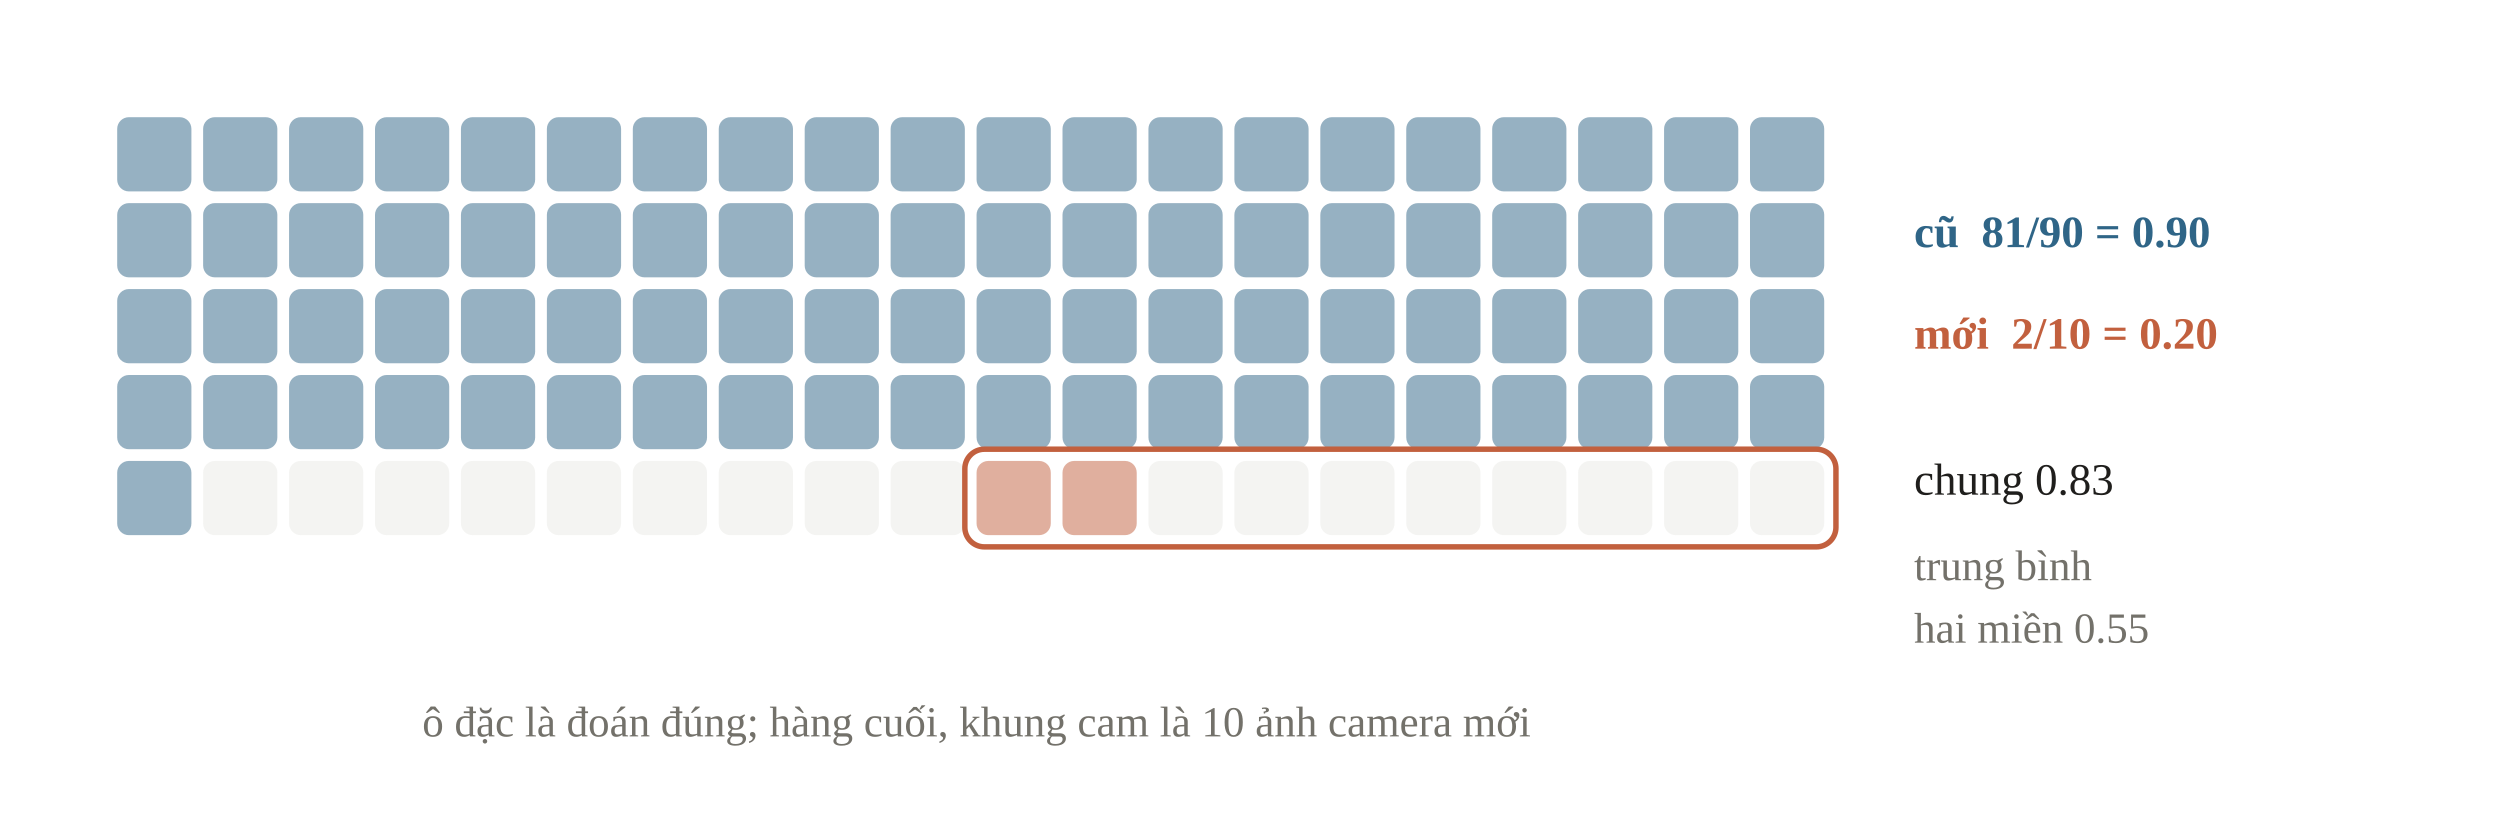
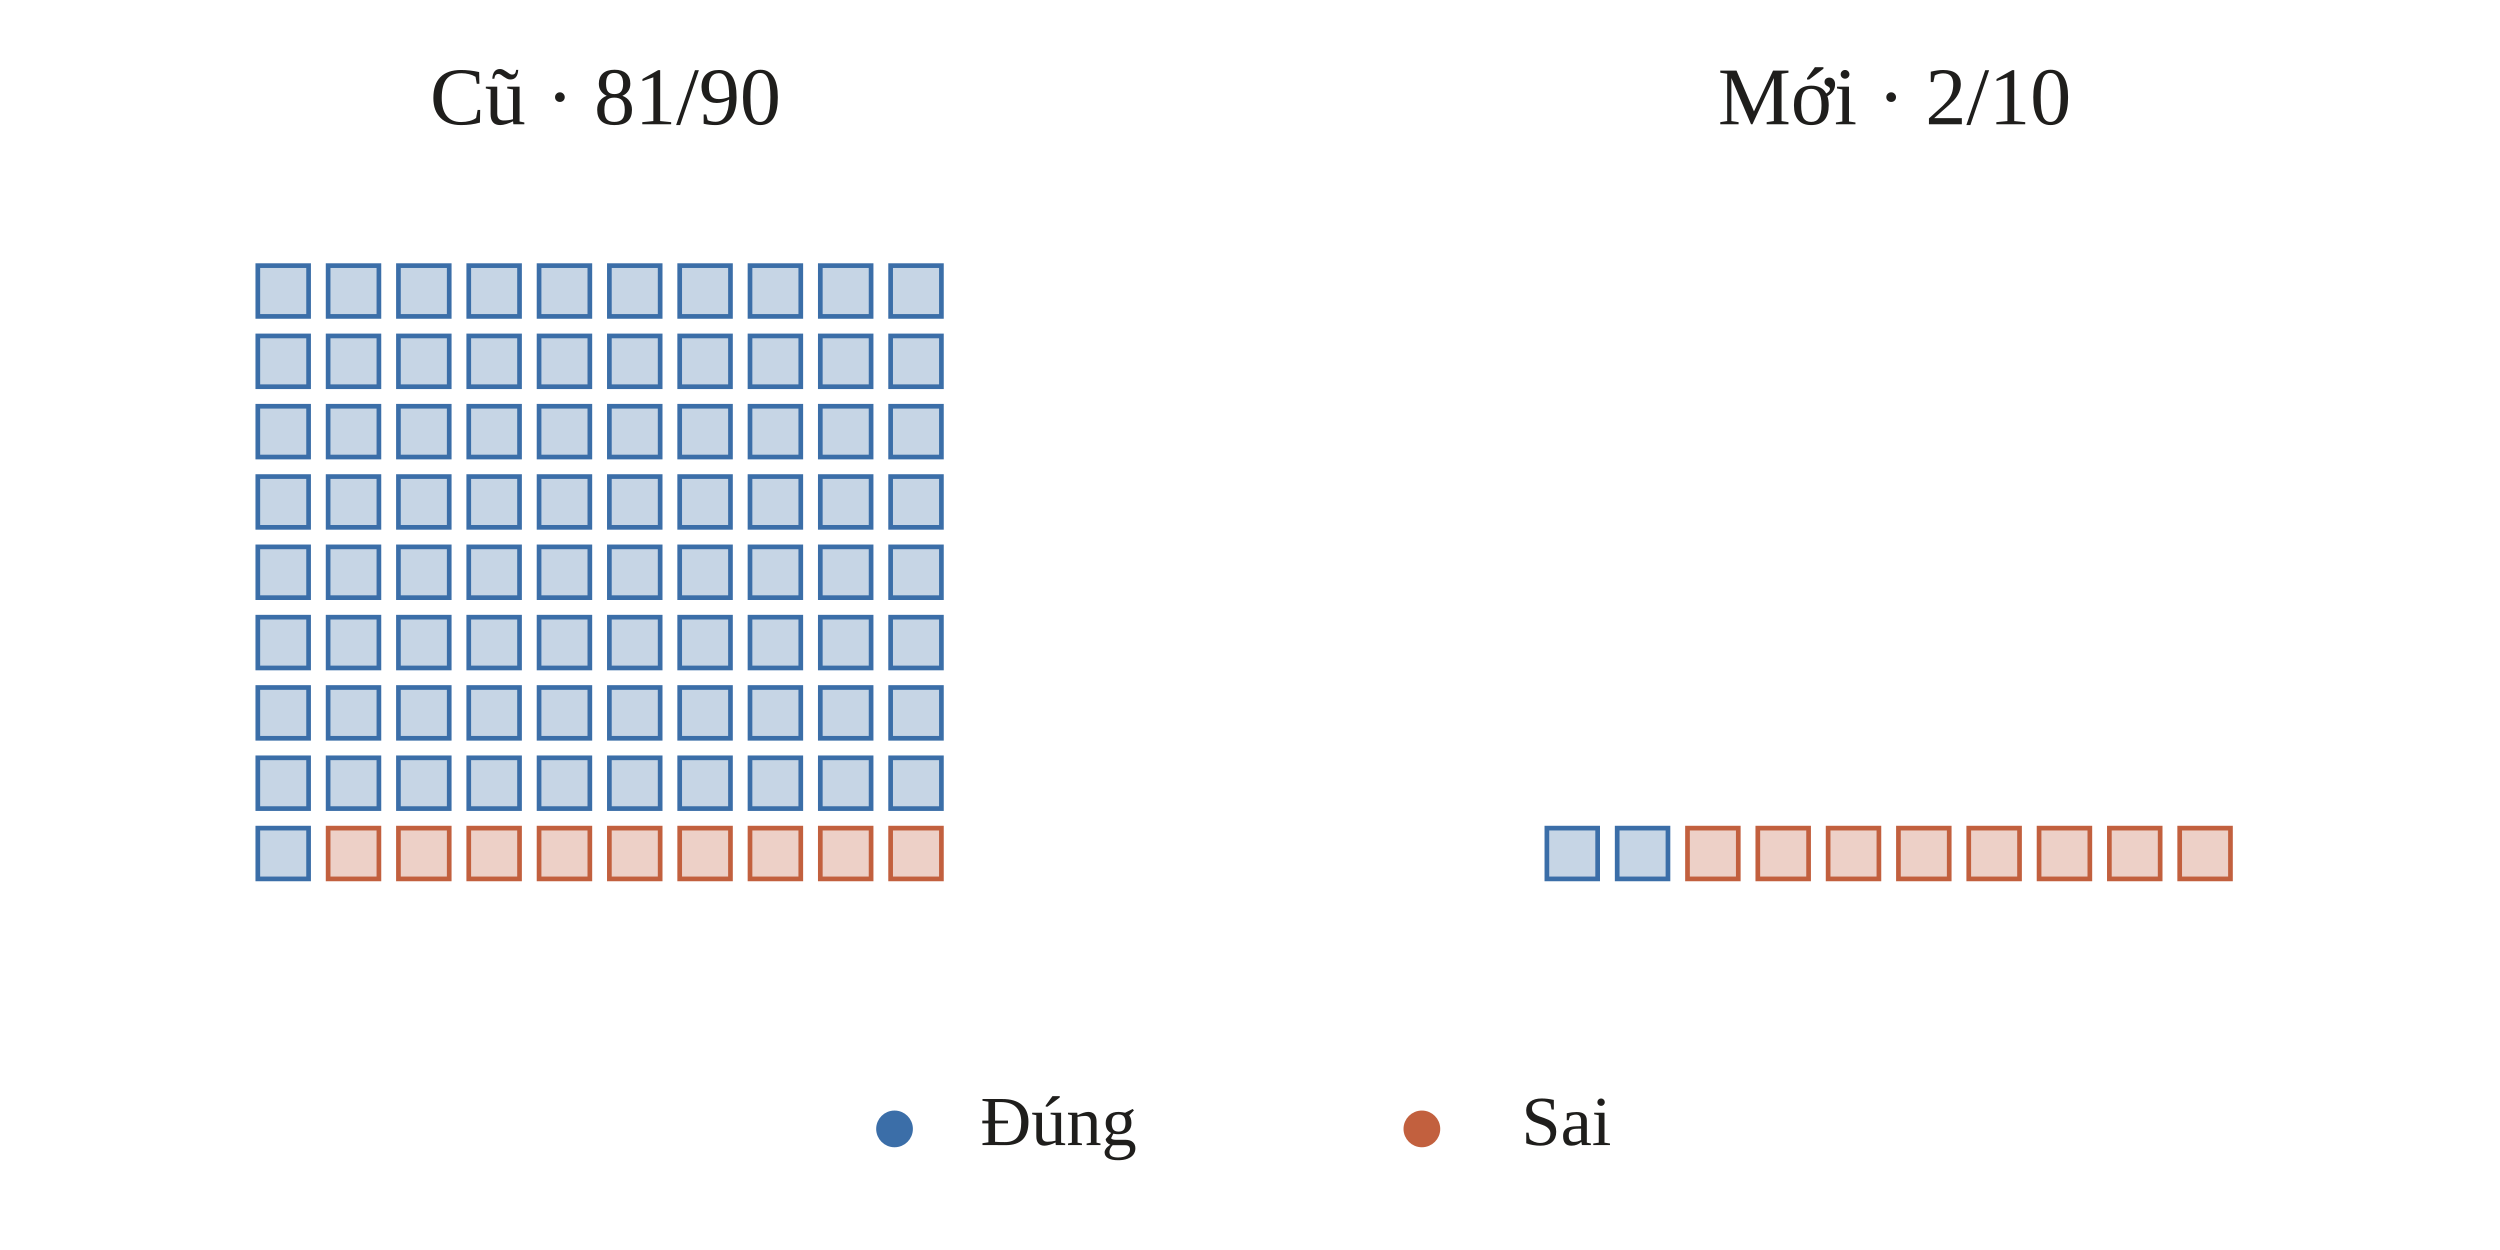
- <svg xmlns="http://www.w3.org/2000/svg" viewBox="0 0 640 210" width="640" style="font-family:var(--serif, Lora, Georgia, serif);color:var(--text, #1f1e1c)">
-   <rect x="30" y="30" width="19" height="19" rx="3" fill="var(--t-n, #2f6587)" fill-opacity="0.5" stroke="none" stroke-width="0" />
-   <rect x="52" y="30" width="19" height="19" rx="3" fill="var(--t-n, #2f6587)" fill-opacity="0.5" stroke="none" stroke-width="0" />
-   <rect x="74" y="30" width="19" height="19" rx="3" fill="var(--t-n, #2f6587)" fill-opacity="0.5" stroke="none" stroke-width="0" />
-   <rect x="96" y="30" width="19" height="19" rx="3" fill="var(--t-n, #2f6587)" fill-opacity="0.5" stroke="none" stroke-width="0" />
-   <rect x="118" y="30" width="19" height="19" rx="3" fill="var(--t-n, #2f6587)" fill-opacity="0.5" stroke="none" stroke-width="0" />
-   <rect x="140" y="30" width="19" height="19" rx="3" fill="var(--t-n, #2f6587)" fill-opacity="0.5" stroke="none" stroke-width="0" />
-   <rect x="162" y="30" width="19" height="19" rx="3" fill="var(--t-n, #2f6587)" fill-opacity="0.5" stroke="none" stroke-width="0" />
-   <rect x="184" y="30" width="19" height="19" rx="3" fill="var(--t-n, #2f6587)" fill-opacity="0.5" stroke="none" stroke-width="0" />
-   <rect x="206" y="30" width="19" height="19" rx="3" fill="var(--t-n, #2f6587)" fill-opacity="0.5" stroke="none" stroke-width="0" />
-   <rect x="228" y="30" width="19" height="19" rx="3" fill="var(--t-n, #2f6587)" fill-opacity="0.5" stroke="none" stroke-width="0" />
-   <rect x="250" y="30" width="19" height="19" rx="3" fill="var(--t-n, #2f6587)" fill-opacity="0.5" stroke="none" stroke-width="0" />
-   <rect x="272" y="30" width="19" height="19" rx="3" fill="var(--t-n, #2f6587)" fill-opacity="0.5" stroke="none" stroke-width="0" />
-   <rect x="294" y="30" width="19" height="19" rx="3" fill="var(--t-n, #2f6587)" fill-opacity="0.5" stroke="none" stroke-width="0" />
-   <rect x="316" y="30" width="19" height="19" rx="3" fill="var(--t-n, #2f6587)" fill-opacity="0.5" stroke="none" stroke-width="0" />
-   <rect x="338" y="30" width="19" height="19" rx="3" fill="var(--t-n, #2f6587)" fill-opacity="0.5" stroke="none" stroke-width="0" />
-   <rect x="360" y="30" width="19" height="19" rx="3" fill="var(--t-n, #2f6587)" fill-opacity="0.5" stroke="none" stroke-width="0" />
-   <rect x="382" y="30" width="19" height="19" rx="3" fill="var(--t-n, #2f6587)" fill-opacity="0.5" stroke="none" stroke-width="0" />
-   <rect x="404" y="30" width="19" height="19" rx="3" fill="var(--t-n, #2f6587)" fill-opacity="0.5" stroke="none" stroke-width="0" />
-   <rect x="426" y="30" width="19" height="19" rx="3" fill="var(--t-n, #2f6587)" fill-opacity="0.5" stroke="none" stroke-width="0" />
-   <rect x="448" y="30" width="19" height="19" rx="3" fill="var(--t-n, #2f6587)" fill-opacity="0.5" stroke="none" stroke-width="0" />
-   <rect x="30" y="52" width="19" height="19" rx="3" fill="var(--t-n, #2f6587)" fill-opacity="0.5" stroke="none" stroke-width="0" />
-   <rect x="52" y="52" width="19" height="19" rx="3" fill="var(--t-n, #2f6587)" fill-opacity="0.5" stroke="none" stroke-width="0" />
-   <rect x="74" y="52" width="19" height="19" rx="3" fill="var(--t-n, #2f6587)" fill-opacity="0.5" stroke="none" stroke-width="0" />
-   <rect x="96" y="52" width="19" height="19" rx="3" fill="var(--t-n, #2f6587)" fill-opacity="0.5" stroke="none" stroke-width="0" />
-   <rect x="118" y="52" width="19" height="19" rx="3" fill="var(--t-n, #2f6587)" fill-opacity="0.5" stroke="none" stroke-width="0" />
-   <rect x="140" y="52" width="19" height="19" rx="3" fill="var(--t-n, #2f6587)" fill-opacity="0.5" stroke="none" stroke-width="0" />
-   <rect x="162" y="52" width="19" height="19" rx="3" fill="var(--t-n, #2f6587)" fill-opacity="0.5" stroke="none" stroke-width="0" />
-   <rect x="184" y="52" width="19" height="19" rx="3" fill="var(--t-n, #2f6587)" fill-opacity="0.5" stroke="none" stroke-width="0" />
-   <rect x="206" y="52" width="19" height="19" rx="3" fill="var(--t-n, #2f6587)" fill-opacity="0.5" stroke="none" stroke-width="0" />
-   <rect x="228" y="52" width="19" height="19" rx="3" fill="var(--t-n, #2f6587)" fill-opacity="0.5" stroke="none" stroke-width="0" />
-   <rect x="250" y="52" width="19" height="19" rx="3" fill="var(--t-n, #2f6587)" fill-opacity="0.5" stroke="none" stroke-width="0" />
-   <rect x="272" y="52" width="19" height="19" rx="3" fill="var(--t-n, #2f6587)" fill-opacity="0.5" stroke="none" stroke-width="0" />
-   <rect x="294" y="52" width="19" height="19" rx="3" fill="var(--t-n, #2f6587)" fill-opacity="0.5" stroke="none" stroke-width="0" />
-   <rect x="316" y="52" width="19" height="19" rx="3" fill="var(--t-n, #2f6587)" fill-opacity="0.5" stroke="none" stroke-width="0" />
-   <rect x="338" y="52" width="19" height="19" rx="3" fill="var(--t-n, #2f6587)" fill-opacity="0.5" stroke="none" stroke-width="0" />
-   <rect x="360" y="52" width="19" height="19" rx="3" fill="var(--t-n, #2f6587)" fill-opacity="0.5" stroke="none" stroke-width="0" />
-   <rect x="382" y="52" width="19" height="19" rx="3" fill="var(--t-n, #2f6587)" fill-opacity="0.5" stroke="none" stroke-width="0" />
-   <rect x="404" y="52" width="19" height="19" rx="3" fill="var(--t-n, #2f6587)" fill-opacity="0.5" stroke="none" stroke-width="0" />
-   <rect x="426" y="52" width="19" height="19" rx="3" fill="var(--t-n, #2f6587)" fill-opacity="0.5" stroke="none" stroke-width="0" />
-   <rect x="448" y="52" width="19" height="19" rx="3" fill="var(--t-n, #2f6587)" fill-opacity="0.5" stroke="none" stroke-width="0" />
-   <rect x="30" y="74" width="19" height="19" rx="3" fill="var(--t-n, #2f6587)" fill-opacity="0.5" stroke="none" stroke-width="0" />
-   <rect x="52" y="74" width="19" height="19" rx="3" fill="var(--t-n, #2f6587)" fill-opacity="0.5" stroke="none" stroke-width="0" />
-   <rect x="74" y="74" width="19" height="19" rx="3" fill="var(--t-n, #2f6587)" fill-opacity="0.5" stroke="none" stroke-width="0" />
-   <rect x="96" y="74" width="19" height="19" rx="3" fill="var(--t-n, #2f6587)" fill-opacity="0.5" stroke="none" stroke-width="0" />
-   <rect x="118" y="74" width="19" height="19" rx="3" fill="var(--t-n, #2f6587)" fill-opacity="0.5" stroke="none" stroke-width="0" />
-   <rect x="140" y="74" width="19" height="19" rx="3" fill="var(--t-n, #2f6587)" fill-opacity="0.5" stroke="none" stroke-width="0" />
-   <rect x="162" y="74" width="19" height="19" rx="3" fill="var(--t-n, #2f6587)" fill-opacity="0.5" stroke="none" stroke-width="0" />
-   <rect x="184" y="74" width="19" height="19" rx="3" fill="var(--t-n, #2f6587)" fill-opacity="0.5" stroke="none" stroke-width="0" />
-   <rect x="206" y="74" width="19" height="19" rx="3" fill="var(--t-n, #2f6587)" fill-opacity="0.5" stroke="none" stroke-width="0" />
-   <rect x="228" y="74" width="19" height="19" rx="3" fill="var(--t-n, #2f6587)" fill-opacity="0.5" stroke="none" stroke-width="0" />
-   <rect x="250" y="74" width="19" height="19" rx="3" fill="var(--t-n, #2f6587)" fill-opacity="0.5" stroke="none" stroke-width="0" />
-   <rect x="272" y="74" width="19" height="19" rx="3" fill="var(--t-n, #2f6587)" fill-opacity="0.5" stroke="none" stroke-width="0" />
-   <rect x="294" y="74" width="19" height="19" rx="3" fill="var(--t-n, #2f6587)" fill-opacity="0.5" stroke="none" stroke-width="0" />
-   <rect x="316" y="74" width="19" height="19" rx="3" fill="var(--t-n, #2f6587)" fill-opacity="0.5" stroke="none" stroke-width="0" />
-   <rect x="338" y="74" width="19" height="19" rx="3" fill="var(--t-n, #2f6587)" fill-opacity="0.5" stroke="none" stroke-width="0" />
-   <rect x="360" y="74" width="19" height="19" rx="3" fill="var(--t-n, #2f6587)" fill-opacity="0.5" stroke="none" stroke-width="0" />
-   <rect x="382" y="74" width="19" height="19" rx="3" fill="var(--t-n, #2f6587)" fill-opacity="0.5" stroke="none" stroke-width="0" />
-   <rect x="404" y="74" width="19" height="19" rx="3" fill="var(--t-n, #2f6587)" fill-opacity="0.5" stroke="none" stroke-width="0" />
-   <rect x="426" y="74" width="19" height="19" rx="3" fill="var(--t-n, #2f6587)" fill-opacity="0.5" stroke="none" stroke-width="0" />
-   <rect x="448" y="74" width="19" height="19" rx="3" fill="var(--t-n, #2f6587)" fill-opacity="0.5" stroke="none" stroke-width="0" />
-   <rect x="30" y="96" width="19" height="19" rx="3" fill="var(--t-n, #2f6587)" fill-opacity="0.5" stroke="none" stroke-width="0" />
-   <rect x="52" y="96" width="19" height="19" rx="3" fill="var(--t-n, #2f6587)" fill-opacity="0.5" stroke="none" stroke-width="0" />
-   <rect x="74" y="96" width="19" height="19" rx="3" fill="var(--t-n, #2f6587)" fill-opacity="0.5" stroke="none" stroke-width="0" />
-   <rect x="96" y="96" width="19" height="19" rx="3" fill="var(--t-n, #2f6587)" fill-opacity="0.5" stroke="none" stroke-width="0" />
-   <rect x="118" y="96" width="19" height="19" rx="3" fill="var(--t-n, #2f6587)" fill-opacity="0.5" stroke="none" stroke-width="0" />
-   <rect x="140" y="96" width="19" height="19" rx="3" fill="var(--t-n, #2f6587)" fill-opacity="0.5" stroke="none" stroke-width="0" />
-   <rect x="162" y="96" width="19" height="19" rx="3" fill="var(--t-n, #2f6587)" fill-opacity="0.5" stroke="none" stroke-width="0" />
-   <rect x="184" y="96" width="19" height="19" rx="3" fill="var(--t-n, #2f6587)" fill-opacity="0.5" stroke="none" stroke-width="0" />
-   <rect x="206" y="96" width="19" height="19" rx="3" fill="var(--t-n, #2f6587)" fill-opacity="0.5" stroke="none" stroke-width="0" />
-   <rect x="228" y="96" width="19" height="19" rx="3" fill="var(--t-n, #2f6587)" fill-opacity="0.5" stroke="none" stroke-width="0" />
-   <rect x="250" y="96" width="19" height="19" rx="3" fill="var(--t-n, #2f6587)" fill-opacity="0.5" stroke="none" stroke-width="0" />
-   <rect x="272" y="96" width="19" height="19" rx="3" fill="var(--t-n, #2f6587)" fill-opacity="0.5" stroke="none" stroke-width="0" />
-   <rect x="294" y="96" width="19" height="19" rx="3" fill="var(--t-n, #2f6587)" fill-opacity="0.5" stroke="none" stroke-width="0" />
-   <rect x="316" y="96" width="19" height="19" rx="3" fill="var(--t-n, #2f6587)" fill-opacity="0.5" stroke="none" stroke-width="0" />
-   <rect x="338" y="96" width="19" height="19" rx="3" fill="var(--t-n, #2f6587)" fill-opacity="0.5" stroke="none" stroke-width="0" />
-   <rect x="360" y="96" width="19" height="19" rx="3" fill="var(--t-n, #2f6587)" fill-opacity="0.5" stroke="none" stroke-width="0" />
-   <rect x="382" y="96" width="19" height="19" rx="3" fill="var(--t-n, #2f6587)" fill-opacity="0.5" stroke="none" stroke-width="0" />
-   <rect x="404" y="96" width="19" height="19" rx="3" fill="var(--t-n, #2f6587)" fill-opacity="0.5" stroke="none" stroke-width="0" />
-   <rect x="426" y="96" width="19" height="19" rx="3" fill="var(--t-n, #2f6587)" fill-opacity="0.5" stroke="none" stroke-width="0" />
-   <rect x="448" y="96" width="19" height="19" rx="3" fill="var(--t-n, #2f6587)" fill-opacity="0.5" stroke="none" stroke-width="0" />
-   <rect x="30" y="118" width="19" height="19" rx="3" fill="var(--t-n, #2f6587)" fill-opacity="0.5" stroke="none" stroke-width="0" />
-   <rect x="52" y="118" width="19" height="19" rx="3" fill="var(--faint, #a19e94)" fill-opacity="0.12" stroke="none" stroke-width="1" />
-   <rect x="74" y="118" width="19" height="19" rx="3" fill="var(--faint, #a19e94)" fill-opacity="0.12" stroke="none" stroke-width="1" />
-   <rect x="96" y="118" width="19" height="19" rx="3" fill="var(--faint, #a19e94)" fill-opacity="0.12" stroke="none" stroke-width="1" />
-   <rect x="118" y="118" width="19" height="19" rx="3" fill="var(--faint, #a19e94)" fill-opacity="0.12" stroke="none" stroke-width="1" />
-   <rect x="140" y="118" width="19" height="19" rx="3" fill="var(--faint, #a19e94)" fill-opacity="0.12" stroke="none" stroke-width="1" />
-   <rect x="162" y="118" width="19" height="19" rx="3" fill="var(--faint, #a19e94)" fill-opacity="0.12" stroke="none" stroke-width="1" />
-   <rect x="184" y="118" width="19" height="19" rx="3" fill="var(--faint, #a19e94)" fill-opacity="0.12" stroke="none" stroke-width="1" />
-   <rect x="206" y="118" width="19" height="19" rx="3" fill="var(--faint, #a19e94)" fill-opacity="0.12" stroke="none" stroke-width="1" />
-   <rect x="228" y="118" width="19" height="19" rx="3" fill="var(--faint, #a19e94)" fill-opacity="0.12" stroke="none" stroke-width="1" />
-   <rect x="250" y="118" width="19" height="19" rx="3" fill="var(--accent, #c2603e)" fill-opacity="0.5" stroke="none" stroke-width="0" />
-   <rect x="272" y="118" width="19" height="19" rx="3" fill="var(--accent, #c2603e)" fill-opacity="0.5" stroke="none" stroke-width="0" />
-   <rect x="294" y="118" width="19" height="19" rx="3" fill="var(--faint, #a19e94)" fill-opacity="0.12" stroke="none" stroke-width="1" />
-   <rect x="316" y="118" width="19" height="19" rx="3" fill="var(--faint, #a19e94)" fill-opacity="0.12" stroke="none" stroke-width="1" />
-   <rect x="338" y="118" width="19" height="19" rx="3" fill="var(--faint, #a19e94)" fill-opacity="0.12" stroke="none" stroke-width="1" />
-   <rect x="360" y="118" width="19" height="19" rx="3" fill="var(--faint, #a19e94)" fill-opacity="0.12" stroke="none" stroke-width="1" />
-   <rect x="382" y="118" width="19" height="19" rx="3" fill="var(--faint, #a19e94)" fill-opacity="0.12" stroke="none" stroke-width="1" />
-   <rect x="404" y="118" width="19" height="19" rx="3" fill="var(--faint, #a19e94)" fill-opacity="0.12" stroke="none" stroke-width="1" />
-   <rect x="426" y="118" width="19" height="19" rx="3" fill="var(--faint, #a19e94)" fill-opacity="0.12" stroke="none" stroke-width="1" />
-   <rect x="448" y="118" width="19" height="19" rx="3" fill="var(--faint, #a19e94)" fill-opacity="0.12" stroke="none" stroke-width="1" />
-   <rect x="247" y="115" width="223" height="25" rx="5" fill="none" fill-opacity="1" stroke="var(--accent, #c2603e)" stroke-width="1.4" />
-   <text xml:space="preserve" style="font-variant-ligatures:none" x="490" y="60" fill="var(--t-n, #2f6587)" text-anchor="start" dominant-baseline="middle" font-family="var(--mono, &quot;JetBrains Mono&quot;, Consolas, monospace)" font-size="11.5" font-weight="600">cũ  81/90 = 0.90</text>
-   <text xml:space="preserve" style="font-variant-ligatures:none" x="490" y="86" fill="var(--accent, #c2603e)" text-anchor="start" dominant-baseline="middle" font-family="var(--mono, &quot;JetBrains Mono&quot;, Consolas, monospace)" font-size="11.5" font-weight="600">mới  2/10 = 0.20</text>
-   <text xml:space="preserve" style="font-variant-ligatures:none" x="490" y="124" fill="currentColor" text-anchor="start" dominant-baseline="middle" font-family="var(--mono, &quot;JetBrains Mono&quot;, Consolas, monospace)" font-size="11.5" font-weight="400">chung 0.83</text>
-   <text xml:space="preserve" style="font-variant-ligatures:none" x="490" y="146" fill="var(--muted, #73716a)" text-anchor="start" dominant-baseline="middle" font-family="var(--mono, &quot;JetBrains Mono&quot;, Consolas, monospace)" font-size="11" font-weight="400">trung bình</text>
-   <text xml:space="preserve" style="font-variant-ligatures:none" x="490" y="162" fill="var(--muted, #73716a)" text-anchor="start" dominant-baseline="middle" font-family="var(--mono, &quot;JetBrains Mono&quot;, Consolas, monospace)" font-size="11" font-weight="400">hai miền 0.55</text>
-   <text x="250" y="186" fill="var(--muted, #73716a)" text-anchor="middle" dominant-baseline="middle" font-family="var(--sans, Inter, &quot;Segoe UI&quot;, sans-serif)" font-size="11" font-weight="400">ô đặc là đoán đúng; hàng cuối, khung cam là 10 ảnh camera mới</text>
+ <svg xmlns="http://www.w3.org/2000/svg" viewBox="0 0 640 320" width="640" role="img" aria-label="Hai nhóm dùng cùng đơn vị một mẫu: 81/90 đúng ở camera cũ, 2/10 ở camera mới." style="font-family:var(--serif, Lora, Georgia, serif);color:var(--text, #1f1e1c)">
+   <text x="155" y="27" fill="currentColor" text-anchor="middle" dominant-baseline="middle" font-size="21" font-weight="400">Cũ · 81/90</text>
+   <rect x="66" y="68" width="13" height="13" rx="0" fill="var(--t-n, #3b6ea8)" fill-opacity="0.29" stroke="var(--t-n, #3b6ea8)" stroke-width="1.2" />
+   <rect x="84" y="68" width="13" height="13" rx="0" fill="var(--t-n, #3b6ea8)" fill-opacity="0.29" stroke="var(--t-n, #3b6ea8)" stroke-width="1.2" />
+   <rect x="102" y="68" width="13" height="13" rx="0" fill="var(--t-n, #3b6ea8)" fill-opacity="0.29" stroke="var(--t-n, #3b6ea8)" stroke-width="1.2" />
+   <rect x="120" y="68" width="13" height="13" rx="0" fill="var(--t-n, #3b6ea8)" fill-opacity="0.29" stroke="var(--t-n, #3b6ea8)" stroke-width="1.2" />
+   <rect x="138" y="68" width="13" height="13" rx="0" fill="var(--t-n, #3b6ea8)" fill-opacity="0.29" stroke="var(--t-n, #3b6ea8)" stroke-width="1.2" />
+   <rect x="156" y="68" width="13" height="13" rx="0" fill="var(--t-n, #3b6ea8)" fill-opacity="0.29" stroke="var(--t-n, #3b6ea8)" stroke-width="1.2" />
+   <rect x="174" y="68" width="13" height="13" rx="0" fill="var(--t-n, #3b6ea8)" fill-opacity="0.29" stroke="var(--t-n, #3b6ea8)" stroke-width="1.2" />
+   <rect x="192" y="68" width="13" height="13" rx="0" fill="var(--t-n, #3b6ea8)" fill-opacity="0.29" stroke="var(--t-n, #3b6ea8)" stroke-width="1.2" />
+   <rect x="210" y="68" width="13" height="13" rx="0" fill="var(--t-n, #3b6ea8)" fill-opacity="0.29" stroke="var(--t-n, #3b6ea8)" stroke-width="1.2" />
+   <rect x="228" y="68" width="13" height="13" rx="0" fill="var(--t-n, #3b6ea8)" fill-opacity="0.29" stroke="var(--t-n, #3b6ea8)" stroke-width="1.2" />
+   <rect x="66" y="86" width="13" height="13" rx="0" fill="var(--t-n, #3b6ea8)" fill-opacity="0.29" stroke="var(--t-n, #3b6ea8)" stroke-width="1.2" />
+   <rect x="84" y="86" width="13" height="13" rx="0" fill="var(--t-n, #3b6ea8)" fill-opacity="0.29" stroke="var(--t-n, #3b6ea8)" stroke-width="1.2" />
+   <rect x="102" y="86" width="13" height="13" rx="0" fill="var(--t-n, #3b6ea8)" fill-opacity="0.29" stroke="var(--t-n, #3b6ea8)" stroke-width="1.2" />
+   <rect x="120" y="86" width="13" height="13" rx="0" fill="var(--t-n, #3b6ea8)" fill-opacity="0.29" stroke="var(--t-n, #3b6ea8)" stroke-width="1.2" />
+   <rect x="138" y="86" width="13" height="13" rx="0" fill="var(--t-n, #3b6ea8)" fill-opacity="0.29" stroke="var(--t-n, #3b6ea8)" stroke-width="1.2" />
+   <rect x="156" y="86" width="13" height="13" rx="0" fill="var(--t-n, #3b6ea8)" fill-opacity="0.29" stroke="var(--t-n, #3b6ea8)" stroke-width="1.2" />
+   <rect x="174" y="86" width="13" height="13" rx="0" fill="var(--t-n, #3b6ea8)" fill-opacity="0.29" stroke="var(--t-n, #3b6ea8)" stroke-width="1.2" />
+   <rect x="192" y="86" width="13" height="13" rx="0" fill="var(--t-n, #3b6ea8)" fill-opacity="0.29" stroke="var(--t-n, #3b6ea8)" stroke-width="1.2" />
+   <rect x="210" y="86" width="13" height="13" rx="0" fill="var(--t-n, #3b6ea8)" fill-opacity="0.29" stroke="var(--t-n, #3b6ea8)" stroke-width="1.2" />
+   <rect x="228" y="86" width="13" height="13" rx="0" fill="var(--t-n, #3b6ea8)" fill-opacity="0.29" stroke="var(--t-n, #3b6ea8)" stroke-width="1.2" />
+   <rect x="66" y="104" width="13" height="13" rx="0" fill="var(--t-n, #3b6ea8)" fill-opacity="0.29" stroke="var(--t-n, #3b6ea8)" stroke-width="1.2" />
+   <rect x="84" y="104" width="13" height="13" rx="0" fill="var(--t-n, #3b6ea8)" fill-opacity="0.29" stroke="var(--t-n, #3b6ea8)" stroke-width="1.2" />
+   <rect x="102" y="104" width="13" height="13" rx="0" fill="var(--t-n, #3b6ea8)" fill-opacity="0.29" stroke="var(--t-n, #3b6ea8)" stroke-width="1.2" />
+   <rect x="120" y="104" width="13" height="13" rx="0" fill="var(--t-n, #3b6ea8)" fill-opacity="0.29" stroke="var(--t-n, #3b6ea8)" stroke-width="1.2" />
+   <rect x="138" y="104" width="13" height="13" rx="0" fill="var(--t-n, #3b6ea8)" fill-opacity="0.29" stroke="var(--t-n, #3b6ea8)" stroke-width="1.2" />
+   <rect x="156" y="104" width="13" height="13" rx="0" fill="var(--t-n, #3b6ea8)" fill-opacity="0.29" stroke="var(--t-n, #3b6ea8)" stroke-width="1.2" />
+   <rect x="174" y="104" width="13" height="13" rx="0" fill="var(--t-n, #3b6ea8)" fill-opacity="0.29" stroke="var(--t-n, #3b6ea8)" stroke-width="1.2" />
+   <rect x="192" y="104" width="13" height="13" rx="0" fill="var(--t-n, #3b6ea8)" fill-opacity="0.29" stroke="var(--t-n, #3b6ea8)" stroke-width="1.2" />
+   <rect x="210" y="104" width="13" height="13" rx="0" fill="var(--t-n, #3b6ea8)" fill-opacity="0.29" stroke="var(--t-n, #3b6ea8)" stroke-width="1.2" />
+   <rect x="228" y="104" width="13" height="13" rx="0" fill="var(--t-n, #3b6ea8)" fill-opacity="0.29" stroke="var(--t-n, #3b6ea8)" stroke-width="1.2" />
+   <rect x="66" y="122" width="13" height="13" rx="0" fill="var(--t-n, #3b6ea8)" fill-opacity="0.29" stroke="var(--t-n, #3b6ea8)" stroke-width="1.2" />
+   <rect x="84" y="122" width="13" height="13" rx="0" fill="var(--t-n, #3b6ea8)" fill-opacity="0.29" stroke="var(--t-n, #3b6ea8)" stroke-width="1.2" />
+   <rect x="102" y="122" width="13" height="13" rx="0" fill="var(--t-n, #3b6ea8)" fill-opacity="0.29" stroke="var(--t-n, #3b6ea8)" stroke-width="1.2" />
+   <rect x="120" y="122" width="13" height="13" rx="0" fill="var(--t-n, #3b6ea8)" fill-opacity="0.29" stroke="var(--t-n, #3b6ea8)" stroke-width="1.2" />
+   <rect x="138" y="122" width="13" height="13" rx="0" fill="var(--t-n, #3b6ea8)" fill-opacity="0.29" stroke="var(--t-n, #3b6ea8)" stroke-width="1.2" />
+   <rect x="156" y="122" width="13" height="13" rx="0" fill="var(--t-n, #3b6ea8)" fill-opacity="0.29" stroke="var(--t-n, #3b6ea8)" stroke-width="1.2" />
+   <rect x="174" y="122" width="13" height="13" rx="0" fill="var(--t-n, #3b6ea8)" fill-opacity="0.29" stroke="var(--t-n, #3b6ea8)" stroke-width="1.2" />
+   <rect x="192" y="122" width="13" height="13" rx="0" fill="var(--t-n, #3b6ea8)" fill-opacity="0.29" stroke="var(--t-n, #3b6ea8)" stroke-width="1.2" />
+   <rect x="210" y="122" width="13" height="13" rx="0" fill="var(--t-n, #3b6ea8)" fill-opacity="0.29" stroke="var(--t-n, #3b6ea8)" stroke-width="1.2" />
+   <rect x="228" y="122" width="13" height="13" rx="0" fill="var(--t-n, #3b6ea8)" fill-opacity="0.29" stroke="var(--t-n, #3b6ea8)" stroke-width="1.2" />
+   <rect x="66" y="140" width="13" height="13" rx="0" fill="var(--t-n, #3b6ea8)" fill-opacity="0.29" stroke="var(--t-n, #3b6ea8)" stroke-width="1.2" />
+   <rect x="84" y="140" width="13" height="13" rx="0" fill="var(--t-n, #3b6ea8)" fill-opacity="0.29" stroke="var(--t-n, #3b6ea8)" stroke-width="1.2" />
+   <rect x="102" y="140" width="13" height="13" rx="0" fill="var(--t-n, #3b6ea8)" fill-opacity="0.29" stroke="var(--t-n, #3b6ea8)" stroke-width="1.2" />
+   <rect x="120" y="140" width="13" height="13" rx="0" fill="var(--t-n, #3b6ea8)" fill-opacity="0.29" stroke="var(--t-n, #3b6ea8)" stroke-width="1.2" />
+   <rect x="138" y="140" width="13" height="13" rx="0" fill="var(--t-n, #3b6ea8)" fill-opacity="0.29" stroke="var(--t-n, #3b6ea8)" stroke-width="1.2" />
+   <rect x="156" y="140" width="13" height="13" rx="0" fill="var(--t-n, #3b6ea8)" fill-opacity="0.29" stroke="var(--t-n, #3b6ea8)" stroke-width="1.2" />
+   <rect x="174" y="140" width="13" height="13" rx="0" fill="var(--t-n, #3b6ea8)" fill-opacity="0.29" stroke="var(--t-n, #3b6ea8)" stroke-width="1.2" />
+   <rect x="192" y="140" width="13" height="13" rx="0" fill="var(--t-n, #3b6ea8)" fill-opacity="0.29" stroke="var(--t-n, #3b6ea8)" stroke-width="1.2" />
+   <rect x="210" y="140" width="13" height="13" rx="0" fill="var(--t-n, #3b6ea8)" fill-opacity="0.29" stroke="var(--t-n, #3b6ea8)" stroke-width="1.2" />
+   <rect x="228" y="140" width="13" height="13" rx="0" fill="var(--t-n, #3b6ea8)" fill-opacity="0.29" stroke="var(--t-n, #3b6ea8)" stroke-width="1.2" />
+   <rect x="66" y="158" width="13" height="13" rx="0" fill="var(--t-n, #3b6ea8)" fill-opacity="0.29" stroke="var(--t-n, #3b6ea8)" stroke-width="1.2" />
+   <rect x="84" y="158" width="13" height="13" rx="0" fill="var(--t-n, #3b6ea8)" fill-opacity="0.29" stroke="var(--t-n, #3b6ea8)" stroke-width="1.2" />
+   <rect x="102" y="158" width="13" height="13" rx="0" fill="var(--t-n, #3b6ea8)" fill-opacity="0.29" stroke="var(--t-n, #3b6ea8)" stroke-width="1.2" />
+   <rect x="120" y="158" width="13" height="13" rx="0" fill="var(--t-n, #3b6ea8)" fill-opacity="0.29" stroke="var(--t-n, #3b6ea8)" stroke-width="1.2" />
+   <rect x="138" y="158" width="13" height="13" rx="0" fill="var(--t-n, #3b6ea8)" fill-opacity="0.29" stroke="var(--t-n, #3b6ea8)" stroke-width="1.2" />
+   <rect x="156" y="158" width="13" height="13" rx="0" fill="var(--t-n, #3b6ea8)" fill-opacity="0.29" stroke="var(--t-n, #3b6ea8)" stroke-width="1.2" />
+   <rect x="174" y="158" width="13" height="13" rx="0" fill="var(--t-n, #3b6ea8)" fill-opacity="0.29" stroke="var(--t-n, #3b6ea8)" stroke-width="1.2" />
+   <rect x="192" y="158" width="13" height="13" rx="0" fill="var(--t-n, #3b6ea8)" fill-opacity="0.29" stroke="var(--t-n, #3b6ea8)" stroke-width="1.2" />
+   <rect x="210" y="158" width="13" height="13" rx="0" fill="var(--t-n, #3b6ea8)" fill-opacity="0.29" stroke="var(--t-n, #3b6ea8)" stroke-width="1.2" />
+   <rect x="228" y="158" width="13" height="13" rx="0" fill="var(--t-n, #3b6ea8)" fill-opacity="0.29" stroke="var(--t-n, #3b6ea8)" stroke-width="1.2" />
+   <rect x="66" y="176" width="13" height="13" rx="0" fill="var(--t-n, #3b6ea8)" fill-opacity="0.29" stroke="var(--t-n, #3b6ea8)" stroke-width="1.2" />
+   <rect x="84" y="176" width="13" height="13" rx="0" fill="var(--t-n, #3b6ea8)" fill-opacity="0.29" stroke="var(--t-n, #3b6ea8)" stroke-width="1.2" />
+   <rect x="102" y="176" width="13" height="13" rx="0" fill="var(--t-n, #3b6ea8)" fill-opacity="0.29" stroke="var(--t-n, #3b6ea8)" stroke-width="1.2" />
+   <rect x="120" y="176" width="13" height="13" rx="0" fill="var(--t-n, #3b6ea8)" fill-opacity="0.29" stroke="var(--t-n, #3b6ea8)" stroke-width="1.2" />
+   <rect x="138" y="176" width="13" height="13" rx="0" fill="var(--t-n, #3b6ea8)" fill-opacity="0.29" stroke="var(--t-n, #3b6ea8)" stroke-width="1.2" />
+   <rect x="156" y="176" width="13" height="13" rx="0" fill="var(--t-n, #3b6ea8)" fill-opacity="0.29" stroke="var(--t-n, #3b6ea8)" stroke-width="1.2" />
+   <rect x="174" y="176" width="13" height="13" rx="0" fill="var(--t-n, #3b6ea8)" fill-opacity="0.29" stroke="var(--t-n, #3b6ea8)" stroke-width="1.2" />
+   <rect x="192" y="176" width="13" height="13" rx="0" fill="var(--t-n, #3b6ea8)" fill-opacity="0.29" stroke="var(--t-n, #3b6ea8)" stroke-width="1.2" />
+   <rect x="210" y="176" width="13" height="13" rx="0" fill="var(--t-n, #3b6ea8)" fill-opacity="0.29" stroke="var(--t-n, #3b6ea8)" stroke-width="1.2" />
+   <rect x="228" y="176" width="13" height="13" rx="0" fill="var(--t-n, #3b6ea8)" fill-opacity="0.29" stroke="var(--t-n, #3b6ea8)" stroke-width="1.2" />
+   <rect x="66" y="194" width="13" height="13" rx="0" fill="var(--t-n, #3b6ea8)" fill-opacity="0.29" stroke="var(--t-n, #3b6ea8)" stroke-width="1.2" />
+   <rect x="84" y="194" width="13" height="13" rx="0" fill="var(--t-n, #3b6ea8)" fill-opacity="0.29" stroke="var(--t-n, #3b6ea8)" stroke-width="1.2" />
+   <rect x="102" y="194" width="13" height="13" rx="0" fill="var(--t-n, #3b6ea8)" fill-opacity="0.29" stroke="var(--t-n, #3b6ea8)" stroke-width="1.2" />
+   <rect x="120" y="194" width="13" height="13" rx="0" fill="var(--t-n, #3b6ea8)" fill-opacity="0.29" stroke="var(--t-n, #3b6ea8)" stroke-width="1.2" />
+   <rect x="138" y="194" width="13" height="13" rx="0" fill="var(--t-n, #3b6ea8)" fill-opacity="0.29" stroke="var(--t-n, #3b6ea8)" stroke-width="1.2" />
+   <rect x="156" y="194" width="13" height="13" rx="0" fill="var(--t-n, #3b6ea8)" fill-opacity="0.29" stroke="var(--t-n, #3b6ea8)" stroke-width="1.2" />
+   <rect x="174" y="194" width="13" height="13" rx="0" fill="var(--t-n, #3b6ea8)" fill-opacity="0.29" stroke="var(--t-n, #3b6ea8)" stroke-width="1.2" />
+   <rect x="192" y="194" width="13" height="13" rx="0" fill="var(--t-n, #3b6ea8)" fill-opacity="0.29" stroke="var(--t-n, #3b6ea8)" stroke-width="1.2" />
+   <rect x="210" y="194" width="13" height="13" rx="0" fill="var(--t-n, #3b6ea8)" fill-opacity="0.29" stroke="var(--t-n, #3b6ea8)" stroke-width="1.2" />
+   <rect x="228" y="194" width="13" height="13" rx="0" fill="var(--t-n, #3b6ea8)" fill-opacity="0.29" stroke="var(--t-n, #3b6ea8)" stroke-width="1.2" />
+   <rect x="66" y="212" width="13" height="13" rx="0" fill="var(--t-n, #3b6ea8)" fill-opacity="0.29" stroke="var(--t-n, #3b6ea8)" stroke-width="1.2" />
+   <rect x="84" y="212" width="13" height="13" rx="0" fill="var(--accent, #c2603e)" fill-opacity="0.29" stroke="var(--accent, #c2603e)" stroke-width="1.2" />
+   <rect x="102" y="212" width="13" height="13" rx="0" fill="var(--accent, #c2603e)" fill-opacity="0.29" stroke="var(--accent, #c2603e)" stroke-width="1.2" />
+   <rect x="120" y="212" width="13" height="13" rx="0" fill="var(--accent, #c2603e)" fill-opacity="0.29" stroke="var(--accent, #c2603e)" stroke-width="1.2" />
+   <rect x="138" y="212" width="13" height="13" rx="0" fill="var(--accent, #c2603e)" fill-opacity="0.29" stroke="var(--accent, #c2603e)" stroke-width="1.2" />
+   <rect x="156" y="212" width="13" height="13" rx="0" fill="var(--accent, #c2603e)" fill-opacity="0.29" stroke="var(--accent, #c2603e)" stroke-width="1.2" />
+   <rect x="174" y="212" width="13" height="13" rx="0" fill="var(--accent, #c2603e)" fill-opacity="0.29" stroke="var(--accent, #c2603e)" stroke-width="1.2" />
+   <rect x="192" y="212" width="13" height="13" rx="0" fill="var(--accent, #c2603e)" fill-opacity="0.29" stroke="var(--accent, #c2603e)" stroke-width="1.2" />
+   <rect x="210" y="212" width="13" height="13" rx="0" fill="var(--accent, #c2603e)" fill-opacity="0.29" stroke="var(--accent, #c2603e)" stroke-width="1.2" />
+   <rect x="228" y="212" width="13" height="13" rx="0" fill="var(--accent, #c2603e)" fill-opacity="0.29" stroke="var(--accent, #c2603e)" stroke-width="1.2" />
+   <text x="485" y="27" fill="currentColor" text-anchor="middle" dominant-baseline="middle" font-size="21" font-weight="400">Mới · 2/10</text>
+   <rect x="396" y="212" width="13" height="13" rx="0" fill="var(--t-n, #3b6ea8)" fill-opacity="0.29" stroke="var(--t-n, #3b6ea8)" stroke-width="1.2" />
+   <rect x="414" y="212" width="13" height="13" rx="0" fill="var(--t-n, #3b6ea8)" fill-opacity="0.29" stroke="var(--t-n, #3b6ea8)" stroke-width="1.2" />
+   <rect x="432" y="212" width="13" height="13" rx="0" fill="var(--accent, #c2603e)" fill-opacity="0.29" stroke="var(--accent, #c2603e)" stroke-width="1.2" />
+   <rect x="450" y="212" width="13" height="13" rx="0" fill="var(--accent, #c2603e)" fill-opacity="0.29" stroke="var(--accent, #c2603e)" stroke-width="1.2" />
+   <rect x="468" y="212" width="13" height="13" rx="0" fill="var(--accent, #c2603e)" fill-opacity="0.29" stroke="var(--accent, #c2603e)" stroke-width="1.2" />
+   <rect x="486" y="212" width="13" height="13" rx="0" fill="var(--accent, #c2603e)" fill-opacity="0.29" stroke="var(--accent, #c2603e)" stroke-width="1.2" />
+   <rect x="504" y="212" width="13" height="13" rx="0" fill="var(--accent, #c2603e)" fill-opacity="0.29" stroke="var(--accent, #c2603e)" stroke-width="1.2" />
+   <rect x="522" y="212" width="13" height="13" rx="0" fill="var(--accent, #c2603e)" fill-opacity="0.29" stroke="var(--accent, #c2603e)" stroke-width="1.2" />
+   <rect x="540" y="212" width="13" height="13" rx="0" fill="var(--accent, #c2603e)" fill-opacity="0.29" stroke="var(--accent, #c2603e)" stroke-width="1.2" />
+   <rect x="558" y="212" width="13" height="13" rx="0" fill="var(--accent, #c2603e)" fill-opacity="0.29" stroke="var(--accent, #c2603e)" stroke-width="1.2" />
+   <circle cx="229" cy="289" r="4" fill="var(--t-n, #3b6ea8)" fill-opacity="1" stroke="var(--t-n, #3b6ea8)" stroke-width="1.4" />
+   <text x="271" y="289" fill="currentColor" text-anchor="middle" dominant-baseline="middle" font-size="18" font-weight="400">Đúng</text>
+   <circle cx="364" cy="289" r="4" fill="var(--accent, #c2603e)" fill-opacity="1" stroke="var(--accent, #c2603e)" stroke-width="1.4" />
+   <text x="401" y="289" fill="currentColor" text-anchor="middle" dominant-baseline="middle" font-size="18" font-weight="400">Sai</text>
</svg>
